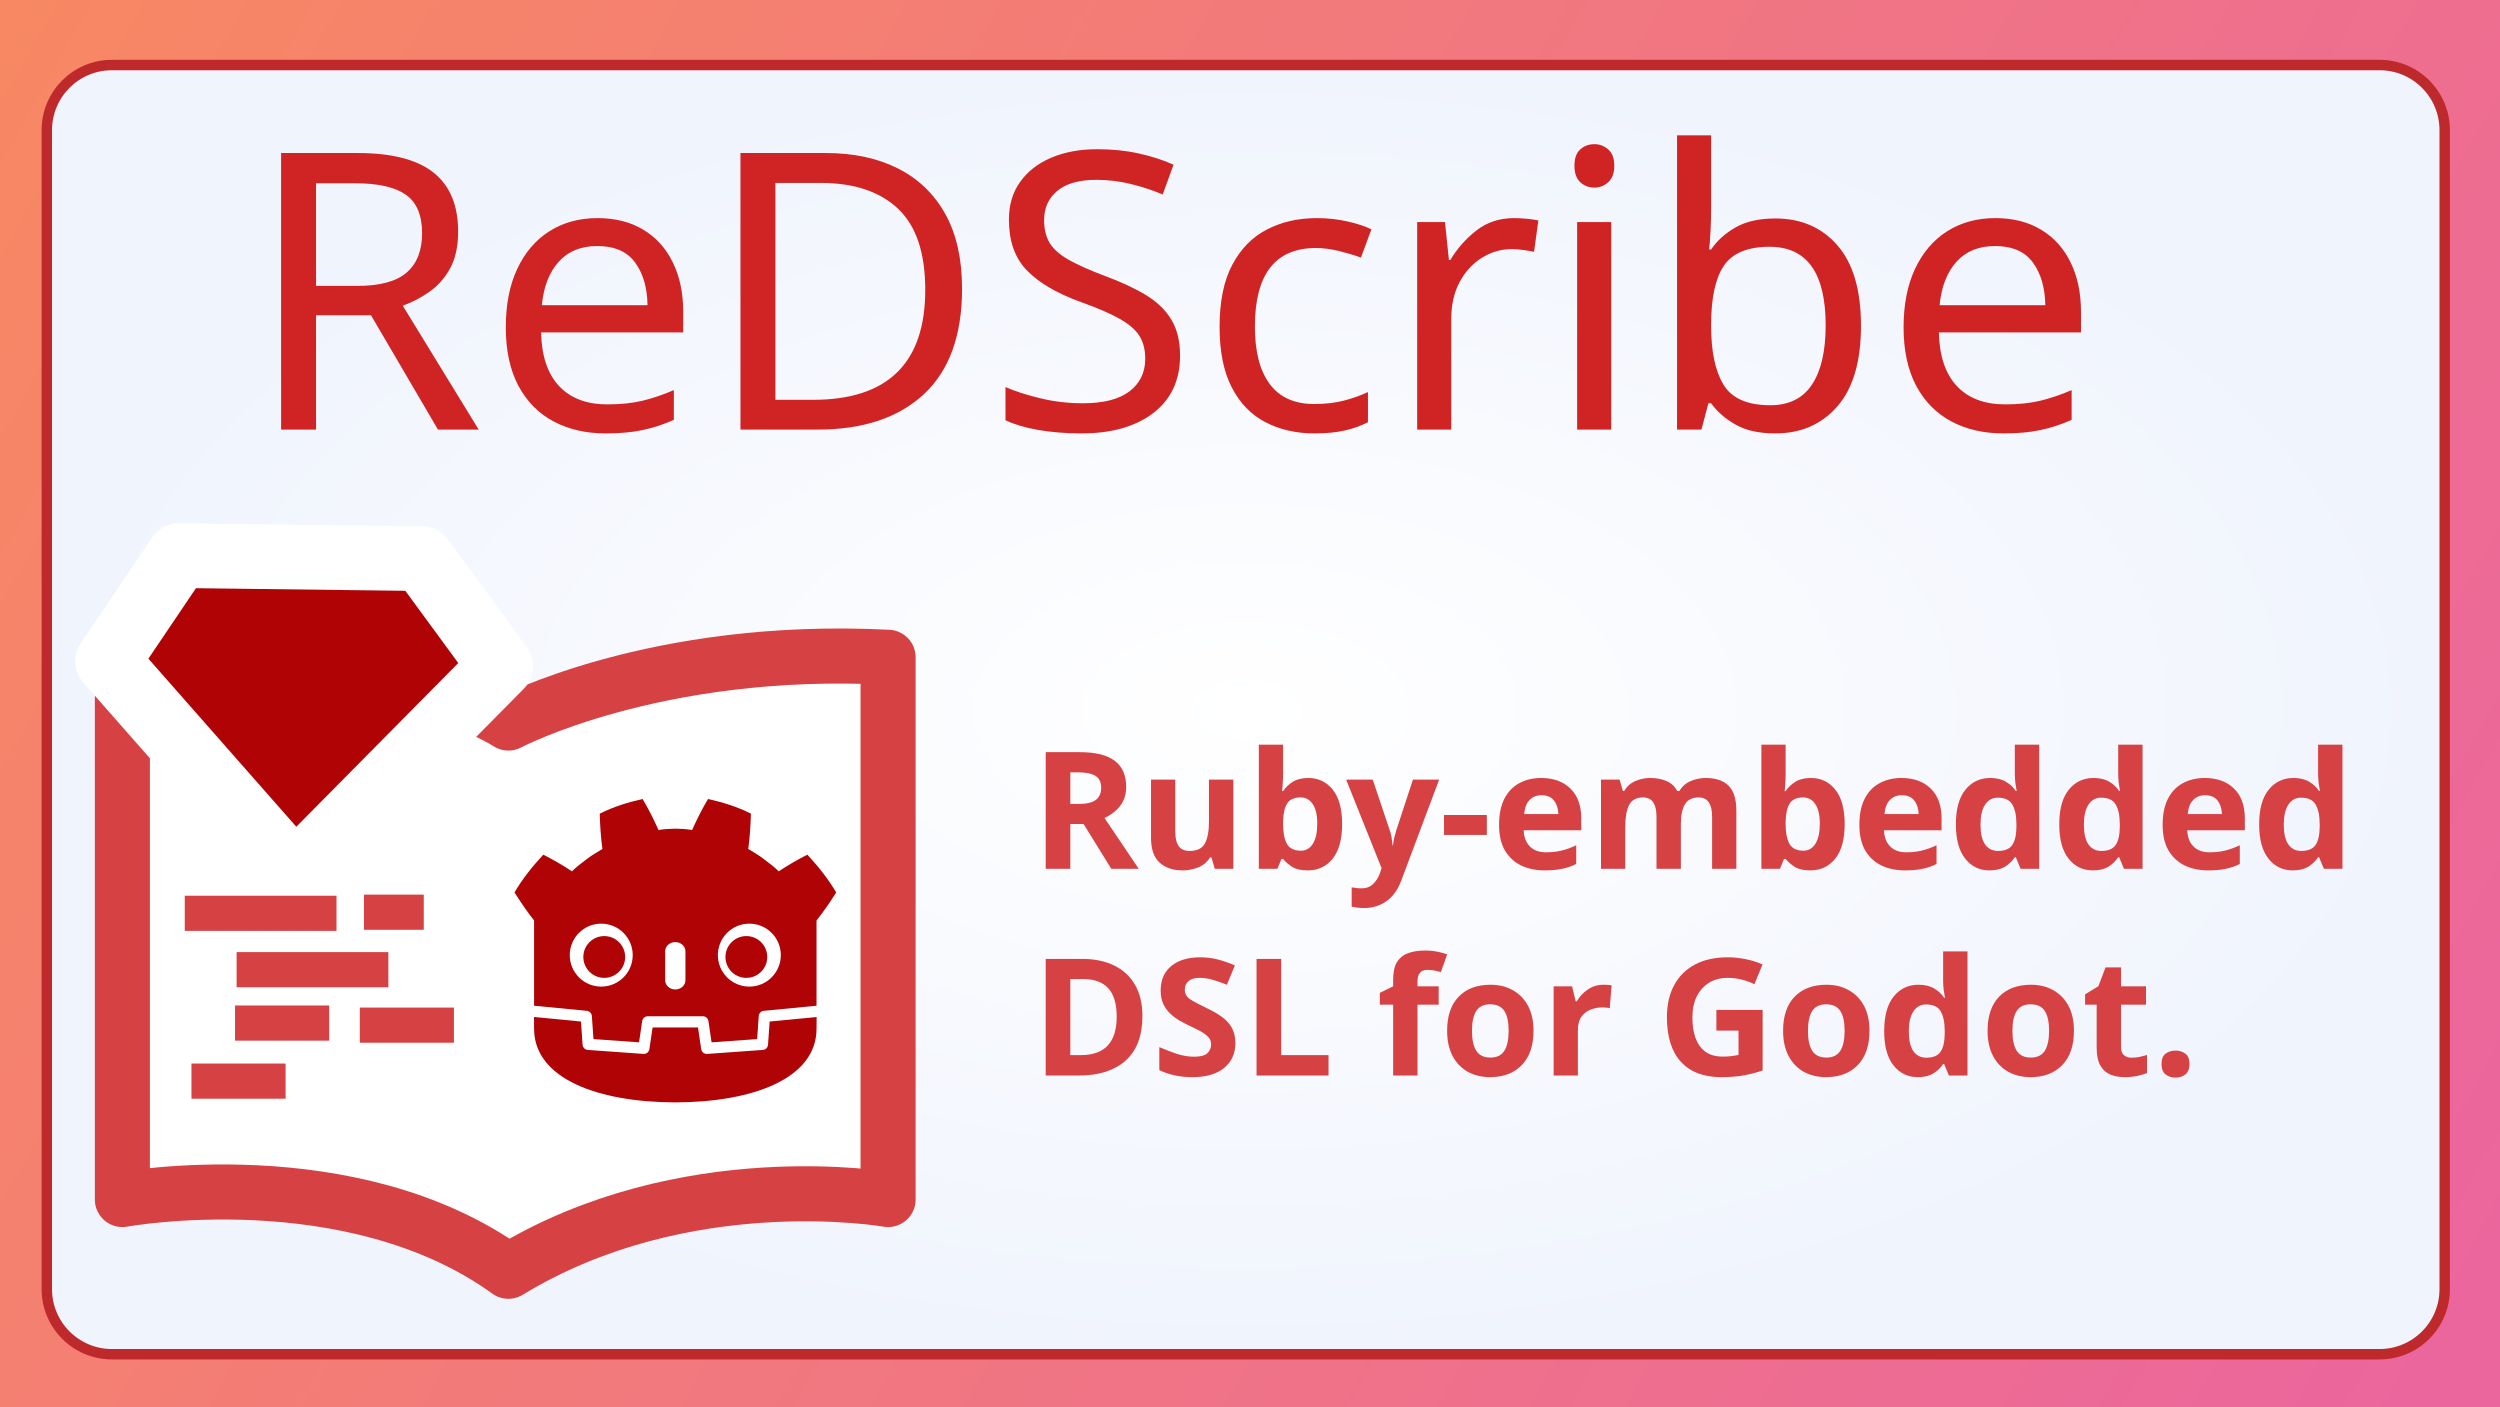
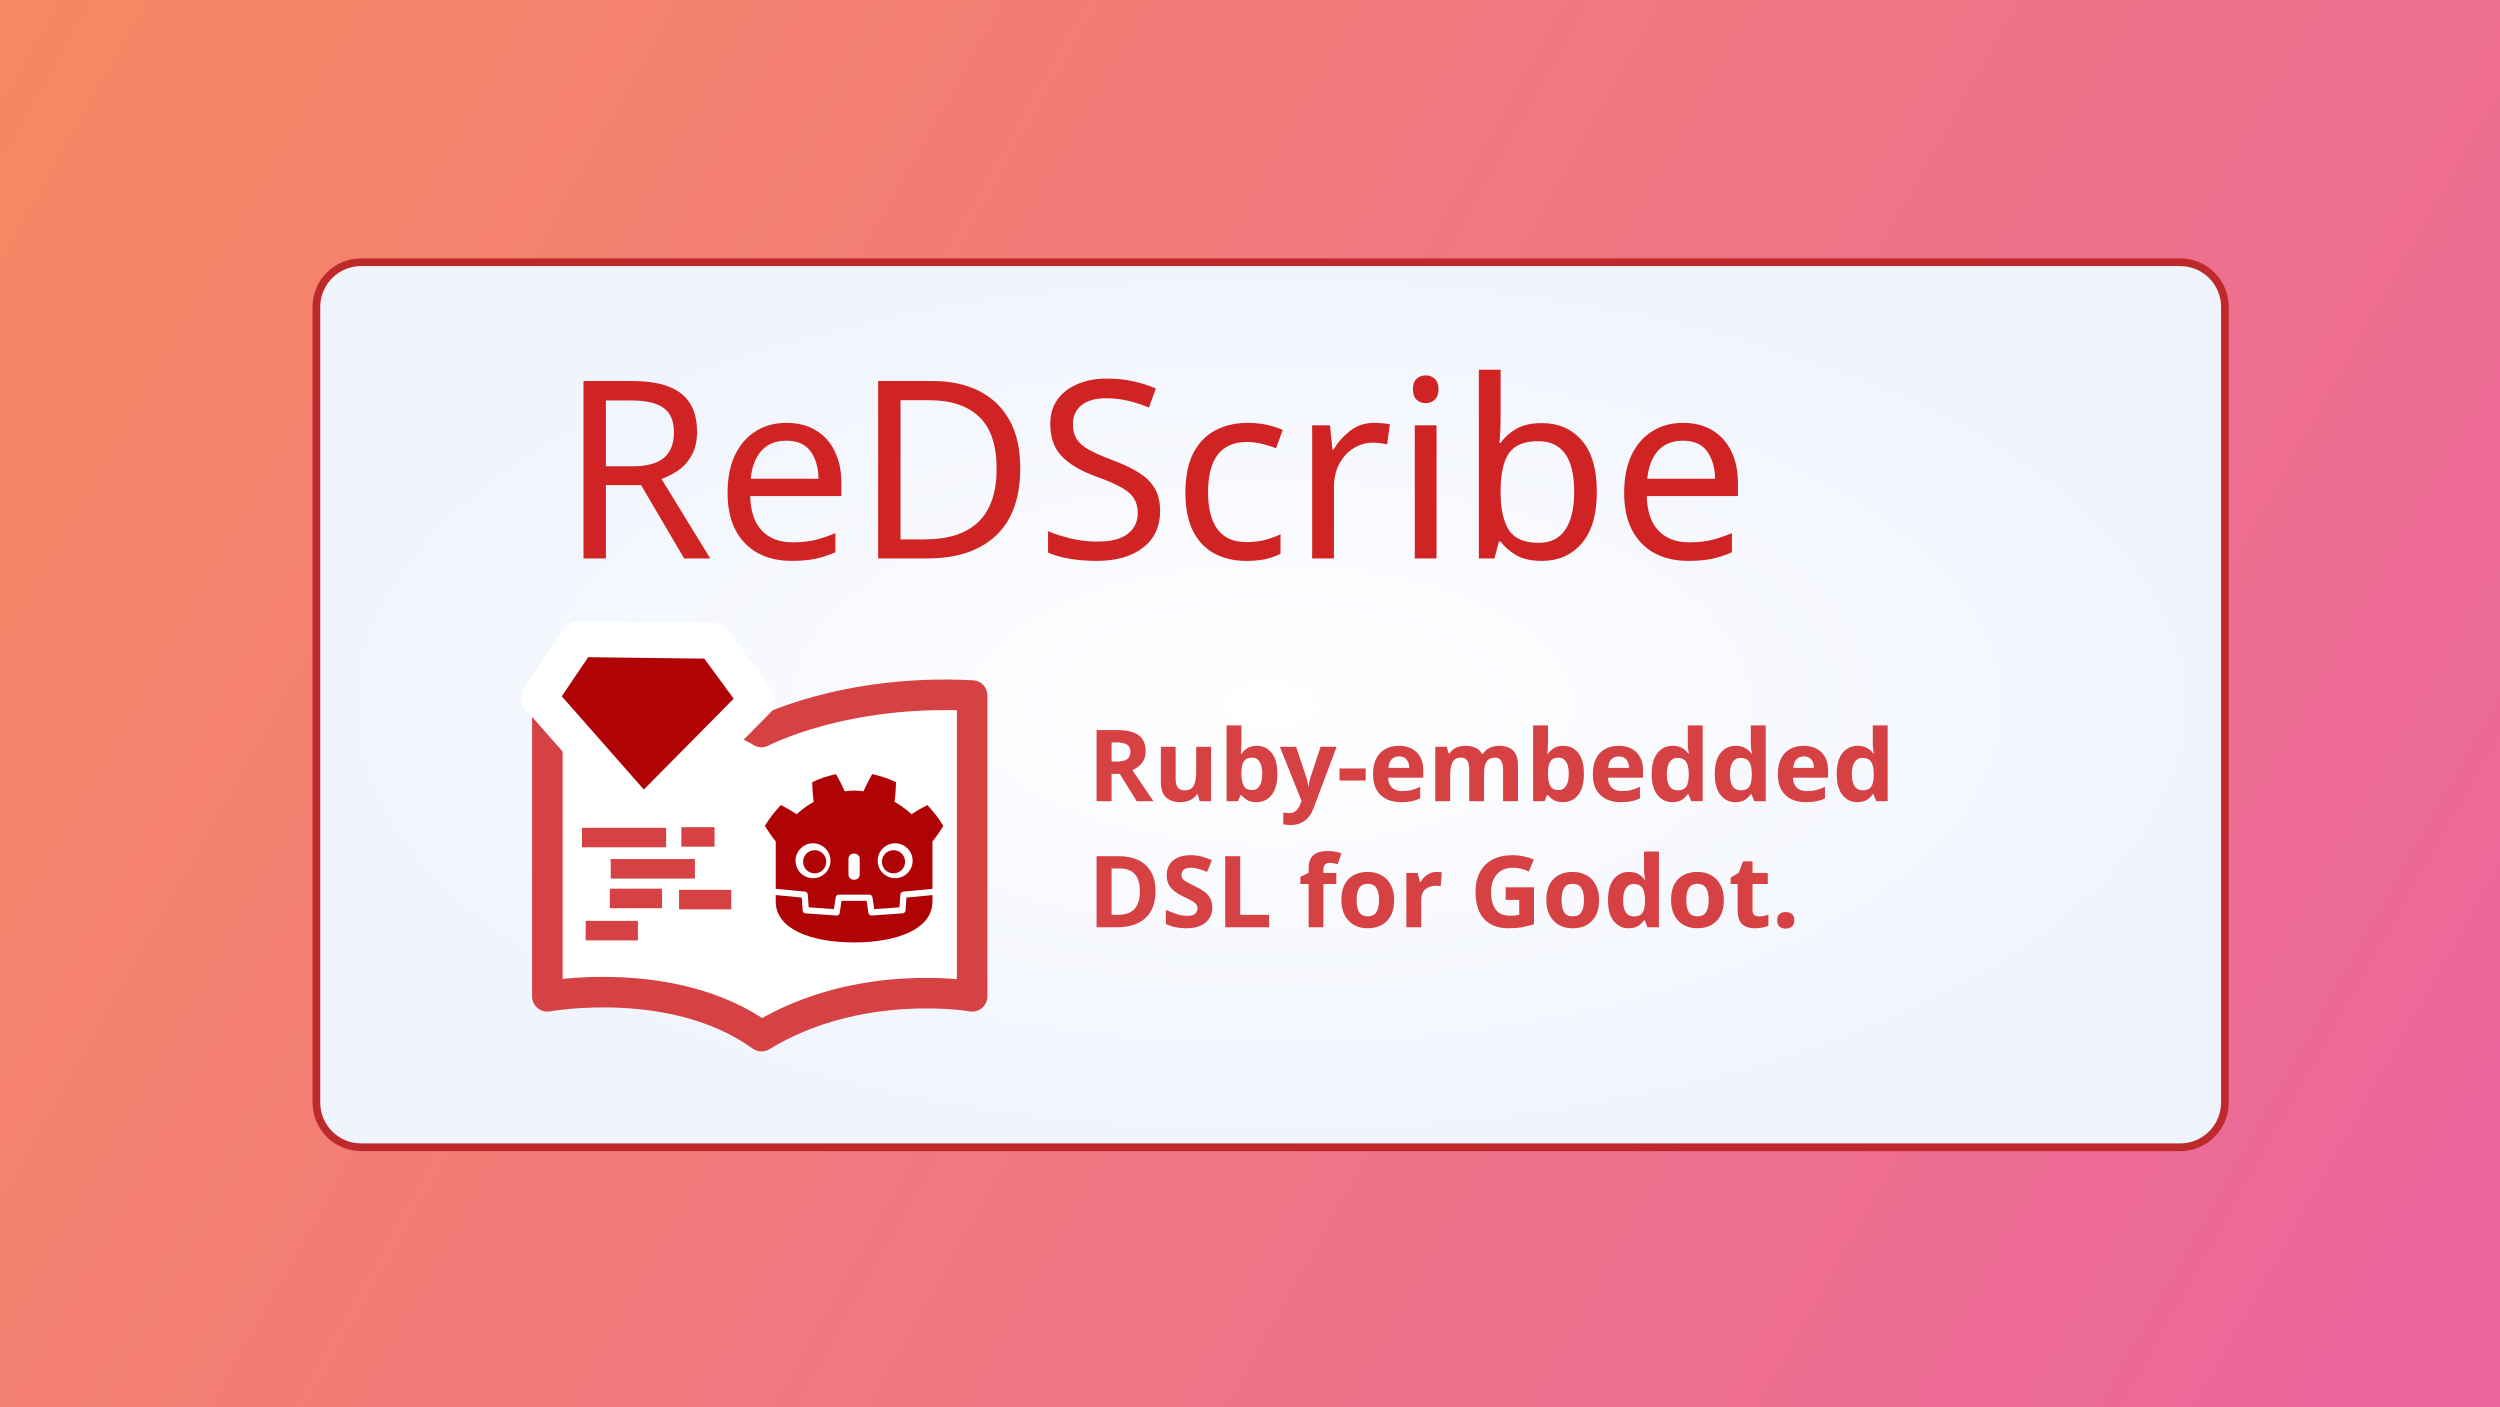
<svg xmlns="http://www.w3.org/2000/svg" xmlns:xlink="http://www.w3.org/1999/xlink" width="1200" height="675" viewBox="0 0 317.5 178.594" version="1.1" id="svg1" xml:space="preserve">
  <defs id="defs1">
    <linearGradient id="linearGradient9">
      <stop style="stop-color:#f78863;stop-opacity:1;" offset="0" id="stop8" />
      <stop style="stop-color:#eb669d;stop-opacity:1;" offset="1" id="stop9" />
    </linearGradient>
    <linearGradient id="linearGradient6">
      <stop style="stop-color:#ffffff;stop-opacity:1;" offset="0" id="stop6" />
      <stop style="stop-color:#f0f4fd;stop-opacity:1;" offset="1" id="stop7" />
    </linearGradient>
-     <radialGradient xlink:href="#linearGradient6" id="radialGradient7-4" cx="158.955" cy="88.676" fx="158.955" fy="88.676" r="160.741" gradientTransform="matrix(0.9480564,0,0,0.510039,7.512497,44.89529)" gradientUnits="userSpaceOnUse" />
+     <radialGradient xlink:href="#linearGradient6" id="radialGradient7-4" cx="158.955" cy="88.676" fx="158.955" fy="88.676" r="160.741" gradientTransform="matrix(0.7545728,0,0,0.3501357,41.42941,58.45473)" gradientUnits="userSpaceOnUse" />
    <linearGradient xlink:href="#linearGradient9" id="linearGradient10" x1="2.067" y1="-1.24" x2="311.295" y2="173.218" gradientUnits="userSpaceOnUse" />
  </defs>
  <rect style="fill:url(#linearGradient10);stroke:#d64143;stroke-width:0.266;fill-opacity:1" id="rect6" width="321.216" height="182.724" x="-1.653" y="-1.653" />
-   <rect style="fill:url(#radialGradient7-4);stroke:#be292b;stroke-width:1.323;stroke-opacity:1;stroke-dasharray:none" id="rect6-4" width="304.532" height="163.728" x="5.945" y="8.259" ry="8.268" />
+   <rect style="fill:url(#radialGradient7-4);stroke:#be292b;stroke-width:0.978;stroke-dasharray:none;stroke-opacity:1" id="rect6-4" width="242.382" height="112.398" x="40.182" y="33.304" ry="5.676" />
  <g id="layer1">
-     <text xml:space="preserve" style="font-size:49.188px;font-family:'Leelawadee UI';-inkscape-font-specification:'Leelawadee UI, Normal';text-align:start;writing-mode:lr-tb;direction:ltr;text-anchor:start;fill:#d02424;fill-opacity:1;stroke-width:6.148;stroke-linejoin:round" x="30.935" y="54.557" id="text1">
-       <tspan id="tspan1" style="font-style:normal;font-variant:normal;font-weight:normal;font-stretch:normal;font-size:49.188px;font-family:Menlo;-inkscape-font-specification:'Menlo, Normal';font-variant-ligatures:normal;font-variant-caps:normal;font-variant-numeric:normal;font-variant-east-asian:normal;fill:#d02424;fill-opacity:1;stroke-width:6.148" x="30.935" y="54.557">ReDScribe</tspan>
+     <text xml:space="preserve" style="font-size:31.55px;font-family:'Leelawadee UI';-inkscape-font-specification:'Leelawadee UI, Normal';text-align:start;writing-mode:lr-tb;direction:ltr;text-anchor:start;fill:#d02424;fill-opacity:1;stroke-width:3.944;stroke-linejoin:round" x="71.044" y="70.921" id="text1">
+       <tspan id="tspan1" style="font-style:normal;font-variant:normal;font-weight:normal;font-stretch:normal;font-size:31.55px;font-family:Menlo;-inkscape-font-specification:'Menlo, Normal';font-variant-ligatures:normal;font-variant-caps:normal;font-variant-numeric:normal;font-variant-east-asian:normal;fill:#d02424;fill-opacity:1;stroke-width:3.944" x="71.044" y="70.921">ReDScribe</tspan>
    </text>
-     <text xml:space="preserve" style="font-size:20.742px;font-family:'Leelawadee UI';-inkscape-font-specification:'Leelawadee UI, Normal';text-align:start;writing-mode:lr-tb;direction:ltr;text-anchor:start;fill:#d64143;fill-opacity:1;stroke-width:7.778;stroke-linejoin:round" x="130.931" y="110.338" id="text1-8">
-       <tspan style="font-style:normal;font-variant:normal;font-weight:bold;font-stretch:normal;font-size:20.742px;font-family:Menlo;-inkscape-font-specification:'Menlo, Normal';font-variant-ligatures:normal;font-variant-caps:normal;font-variant-numeric:normal;font-variant-east-asian:normal;fill:#d64143;fill-opacity:1;stroke-width:7.778" x="130.931" y="110.338" id="tspan2">Ruby-embedded</tspan>
-       <tspan style="font-style:normal;font-variant:normal;font-weight:bold;font-stretch:normal;font-size:20.742px;font-family:Menlo;-inkscape-font-specification:'Menlo, Normal';font-variant-ligatures:normal;font-variant-caps:normal;font-variant-numeric:normal;font-variant-east-asian:normal;fill:#d64143;fill-opacity:1;stroke-width:7.778" x="130.931" y="136.597" id="tspan4">DSL for Godot.</tspan>
+     <text xml:space="preserve" style="font-size:12.652px;font-family:'Leelawadee UI';-inkscape-font-specification:'Leelawadee UI, Normal';text-align:start;writing-mode:lr-tb;direction:ltr;text-anchor:start;fill:#d64143;fill-opacity:1;stroke-width:4.744;stroke-linejoin:round" x="138.125" y="101.75" id="text1-8">
+       <tspan style="font-style:normal;font-variant:normal;font-weight:bold;font-stretch:normal;font-size:12.652px;font-family:Menlo;-inkscape-font-specification:'Menlo, Normal';font-variant-ligatures:normal;font-variant-caps:normal;font-variant-numeric:normal;font-variant-east-asian:normal;fill:#d64143;fill-opacity:1;stroke-width:4.744" x="138.125" y="101.75" id="tspan2">Ruby-embedded</tspan>
+       <tspan style="font-style:normal;font-variant:normal;font-weight:bold;font-stretch:normal;font-size:12.652px;font-family:Menlo;-inkscape-font-specification:'Menlo, Normal';font-variant-ligatures:normal;font-variant-caps:normal;font-variant-numeric:normal;font-variant-east-asian:normal;fill:#d64143;fill-opacity:1;stroke-width:4.744" x="138.125" y="117.767" id="tspan4">DSL for Godot.</tspan>
    </text>
-     <g id="g4" transform="matrix(3.302832,0,0,3.302832,27.90776,-34.90913)" style="display:inline">
+     <g id="g4" transform="matrix(1.832251,0,0,1.832251,76.37359,22.65636)" style="display:inline">
      <path id="rect1" style="fill:#ffffff;stroke:#d64143;stroke-width:2.117;stroke-linejoin:round;stroke-dasharray:none;stroke-opacity:1" d="m -3.744,35.843 c 9.934,-0.69 14.843,2.529 14.843,2.529 0,0 5.635,-2.989 14.6,-2.529 v 20.85 c 0,0 -7.816,-1.379 -14.6,2.759 -6.057,-4.368 -14.843,-2.759 -14.843,-2.759 z" />
      <g id="g2-8" transform="translate(-6.075463,29.95043)">
        <path d="m 29.022,19.292 c 0,0 -0.018,-0.111 -0.029,-0.11 l -2.008,0.194 c -0.16,0.015 -0.284,0.143 -0.295,0.303 l -0.055,0.791 -1.553,0.111 -0.106,-0.717 c -0.024,-0.159 -0.163,-0.28 -0.324,-0.28 h -2.119 c -0.161,0 -0.3,0.12 -0.324,0.28 l -0.106,0.717 -1.553,-0.111 -0.055,-0.791 c -0.011,-0.16 -0.135,-0.288 -0.295,-0.303 L 18.191,19.182 c -0.01,-9.99e-4 -0.018,0.11 -0.028,0.11 l -0.003,0.435 1.701,0.274 0.056,0.798 c 0.011,0.161 0.142,0.292 0.303,0.304 l 2.139,0.153 c 0.008,5.55e-4 0.016,8.88e-4 0.024,8.88e-4 0.161,0 0.3,-0.12 0.323,-0.28 l 0.109,-0.737 h 1.554 l 0.109,0.737 c 0.023,0.159 0.163,0.28 0.324,0.28 0.008,0 0.016,-2.78e-4 0.023,-8.33e-4 l 2.14,-0.153 c 0.162,-0.012 0.292,-0.142 0.303,-0.304 l 0.056,-0.798 1.701,-0.276 z" fill="#ffffff" id="path3" style="stroke-width:0.551" />
        <path d="m 18.162,16.015 v 2.637 0.335 0.305 c 0.006,5.9e-5 0.012,2.78e-4 0.018,8.33e-4 l 2.009,0.194 c 0.105,0.01 0.188,0.095 0.195,0.2 l 0.062,0.887 1.752,0.125 0.121,-0.818 c 0.016,-0.106 0.107,-0.185 0.214,-0.185 h 2.119 c 0.107,0 0.198,0.079 0.214,0.185 l 0.121,0.818 1.752,-0.125 0.062,-0.887 c 0.007,-0.105 0.09,-0.19 0.195,-0.2 l 2.008,-0.194 c 0.006,-5.55e-4 0.012,-7.77e-4 0.018,-8.33e-4 V 19.03 l 8.39e-4,-2.78e-4 v -3.015 c 0.283,-0.356 0.551,-0.749 0.756,-1.079 -0.314,-0.534 -0.698,-1.011 -1.109,-1.453 -0.381,0.192 -0.751,0.409 -1.1,0.64 -0.175,-0.174 -0.372,-0.316 -0.565,-0.465 -0.19,-0.153 -0.404,-0.265 -0.607,-0.395 0.06,-0.45 0.09,-0.894 0.102,-1.357 -0.524,-0.264 -1.083,-0.439 -1.649,-0.564 -0.226,0.379 -0.432,0.79 -0.612,1.192 -0.213,-0.036 -0.427,-0.049 -0.642,-0.051 v -3.33e-4 c -0.002,0 -0.003,3.33e-4 -0.004,3.33e-4 -0.001,0 -0.003,-3.33e-4 -0.004,-3.33e-4 v 3.33e-4 c -0.215,0.003 -0.429,0.016 -0.642,0.051 -0.18,-0.402 -0.386,-0.813 -0.612,-1.192 -0.565,0.126 -1.124,0.301 -1.648,0.564 0.012,0.463 0.042,0.906 0.103,1.357 -0.204,0.13 -0.417,0.242 -0.608,0.395 -0.193,0.149 -0.39,0.291 -0.565,0.465 -0.349,-0.231 -0.719,-0.448 -1.1,-0.64 -0.411,0.442 -0.795,0.919 -1.108,1.453 0.247,0.387 0.511,0.776 0.756,1.079 z" fill="#478cbf" id="path4" style="fill:#af0306;fill-opacity:1;stroke-width:0.551" />
        <path d="m 27.22,19.899 -0.062,0.891 c -0.007,0.107 -0.093,0.193 -0.2,0.201 l -2.14,0.153 c -0.005,3.88e-4 -0.01,5.55e-4 -0.016,5.55e-4 -0.106,0 -0.198,-0.078 -0.214,-0.185 l -0.123,-0.832 h -1.746 l -0.123,0.832 c -0.016,0.112 -0.117,0.193 -0.229,0.184 l -2.14,-0.153 c -0.107,-0.008 -0.193,-0.093 -0.2,-0.201 l -0.062,-0.891 -1.806,-0.174 c 8.33e-4,0.194 0.003,0.407 0.003,0.449 0,1.908 2.42,2.825 5.427,2.835 h 0.004 0.004 c 3.007,-0.011 5.426,-0.927 5.426,-2.835 0,-0.043 0.003,-0.255 0.004,-0.449 z" fill="#478cbf" id="path5" style="fill:#af0306;fill-opacity:1;stroke-width:0.551" />
        <path d="m 21.955,17.345 c 0,0.669 -0.542,1.211 -1.211,1.211 -0.668,0 -1.21,-0.542 -1.21,-1.211 0,-0.668 0.542,-1.21 1.21,-1.21 0.669,0 1.211,0.542 1.211,1.21" fill="#ffffff" id="path6" style="stroke-width:0.551" />
        <path d="m 21.664,17.417 c 0,0.444 -0.36,0.803 -0.804,0.803 -0.444,0 -0.804,-0.36 -0.804,-0.803 0,-0.444 0.36,-0.804 0.804,-0.804 0.444,0 0.804,0.36 0.804,0.804" fill="#414042" id="path7" style="fill:#af0306;fill-opacity:1;stroke-width:0.551" />
        <path d="m 23.592,18.666 c -0.215,0 -0.39,-0.159 -0.39,-0.354 v -1.114 c 0,-0.195 0.174,-0.354 0.39,-0.354 0.215,0 0.39,0.159 0.39,0.354 v 1.114 c 0,0.196 -0.175,0.354 -0.39,0.354" fill="#ffffff" id="path8" style="stroke-width:0.551" />
        <path d="m 25.229,17.345 c 0,0.669 0.542,1.211 1.211,1.211 0.668,0 1.21,-0.542 1.21,-1.211 0,-0.668 -0.542,-1.21 -1.21,-1.21 -0.669,0 -1.211,0.542 -1.211,1.21" fill="#ffffff" id="path9" style="stroke-width:0.551" />
        <path d="m 25.521,17.417 c 0,0.444 0.359,0.803 0.803,0.803 0.444,0 0.804,-0.36 0.804,-0.803 0,-0.444 -0.359,-0.804 -0.804,-0.804 -0.444,0 -0.803,0.36 -0.803,0.804" fill="#414042" id="path10" style="fill:#af0306;fill-opacity:1;stroke-width:0.551" />
      </g>
      <path id="path2" style="fill:#af0306;fill-opacity:1;stroke:#ffffff;stroke-width:2.487;stroke-linejoin:round;stroke-dasharray:none" d="m 10.802,36.185 -7.912,7.996 -7.202,-8.184 2.742,-4.062 9.341,0.116 z" />
      <g id="g3-2" transform="translate(-6.075463,29.95043)">
        <rect style="fill:#d64143;fill-opacity:1;stroke:none;stroke-width:0.76;stroke-linejoin:round;stroke-dasharray:none;stroke-opacity:1" id="rect13-6-3-6" width="3.619" height="1.352" x="11.461" y="19.362" />
        <rect style="fill:#d64143;fill-opacity:1;stroke:none;stroke-width:0.965;stroke-linejoin:round;stroke-dasharray:none;stroke-opacity:1" id="rect13" width="5.835" height="1.352" x="4.73" y="15.061" />
        <rect style="fill:#d64143;fill-opacity:1;stroke:none;stroke-width:0.965;stroke-linejoin:round;stroke-dasharray:none;stroke-opacity:1" id="rect13-6" width="5.835" height="1.352" x="6.724" y="17.229" />
        <rect style="fill:#d64143;fill-opacity:1;stroke:none;stroke-width:0.76;stroke-linejoin:round;stroke-dasharray:none;stroke-opacity:1" id="rect13-6-3" width="3.619" height="1.352" x="6.664" y="19.282" />
        <rect style="fill:#d64143;fill-opacity:1;stroke:none;stroke-width:0.76;stroke-linejoin:round;stroke-dasharray:none;stroke-opacity:1" id="rect13-6-3-6-6" width="3.619" height="1.352" x="4.988" y="21.514" />
        <rect style="fill:#d64143;fill-opacity:1;stroke:none;stroke-width:0.606;stroke-linejoin:round;stroke-dasharray:none;stroke-opacity:1" id="rect13-1" width="2.299" height="1.352" x="11.621" y="15.019" />
      </g>
    </g>
  </g>
</svg>
